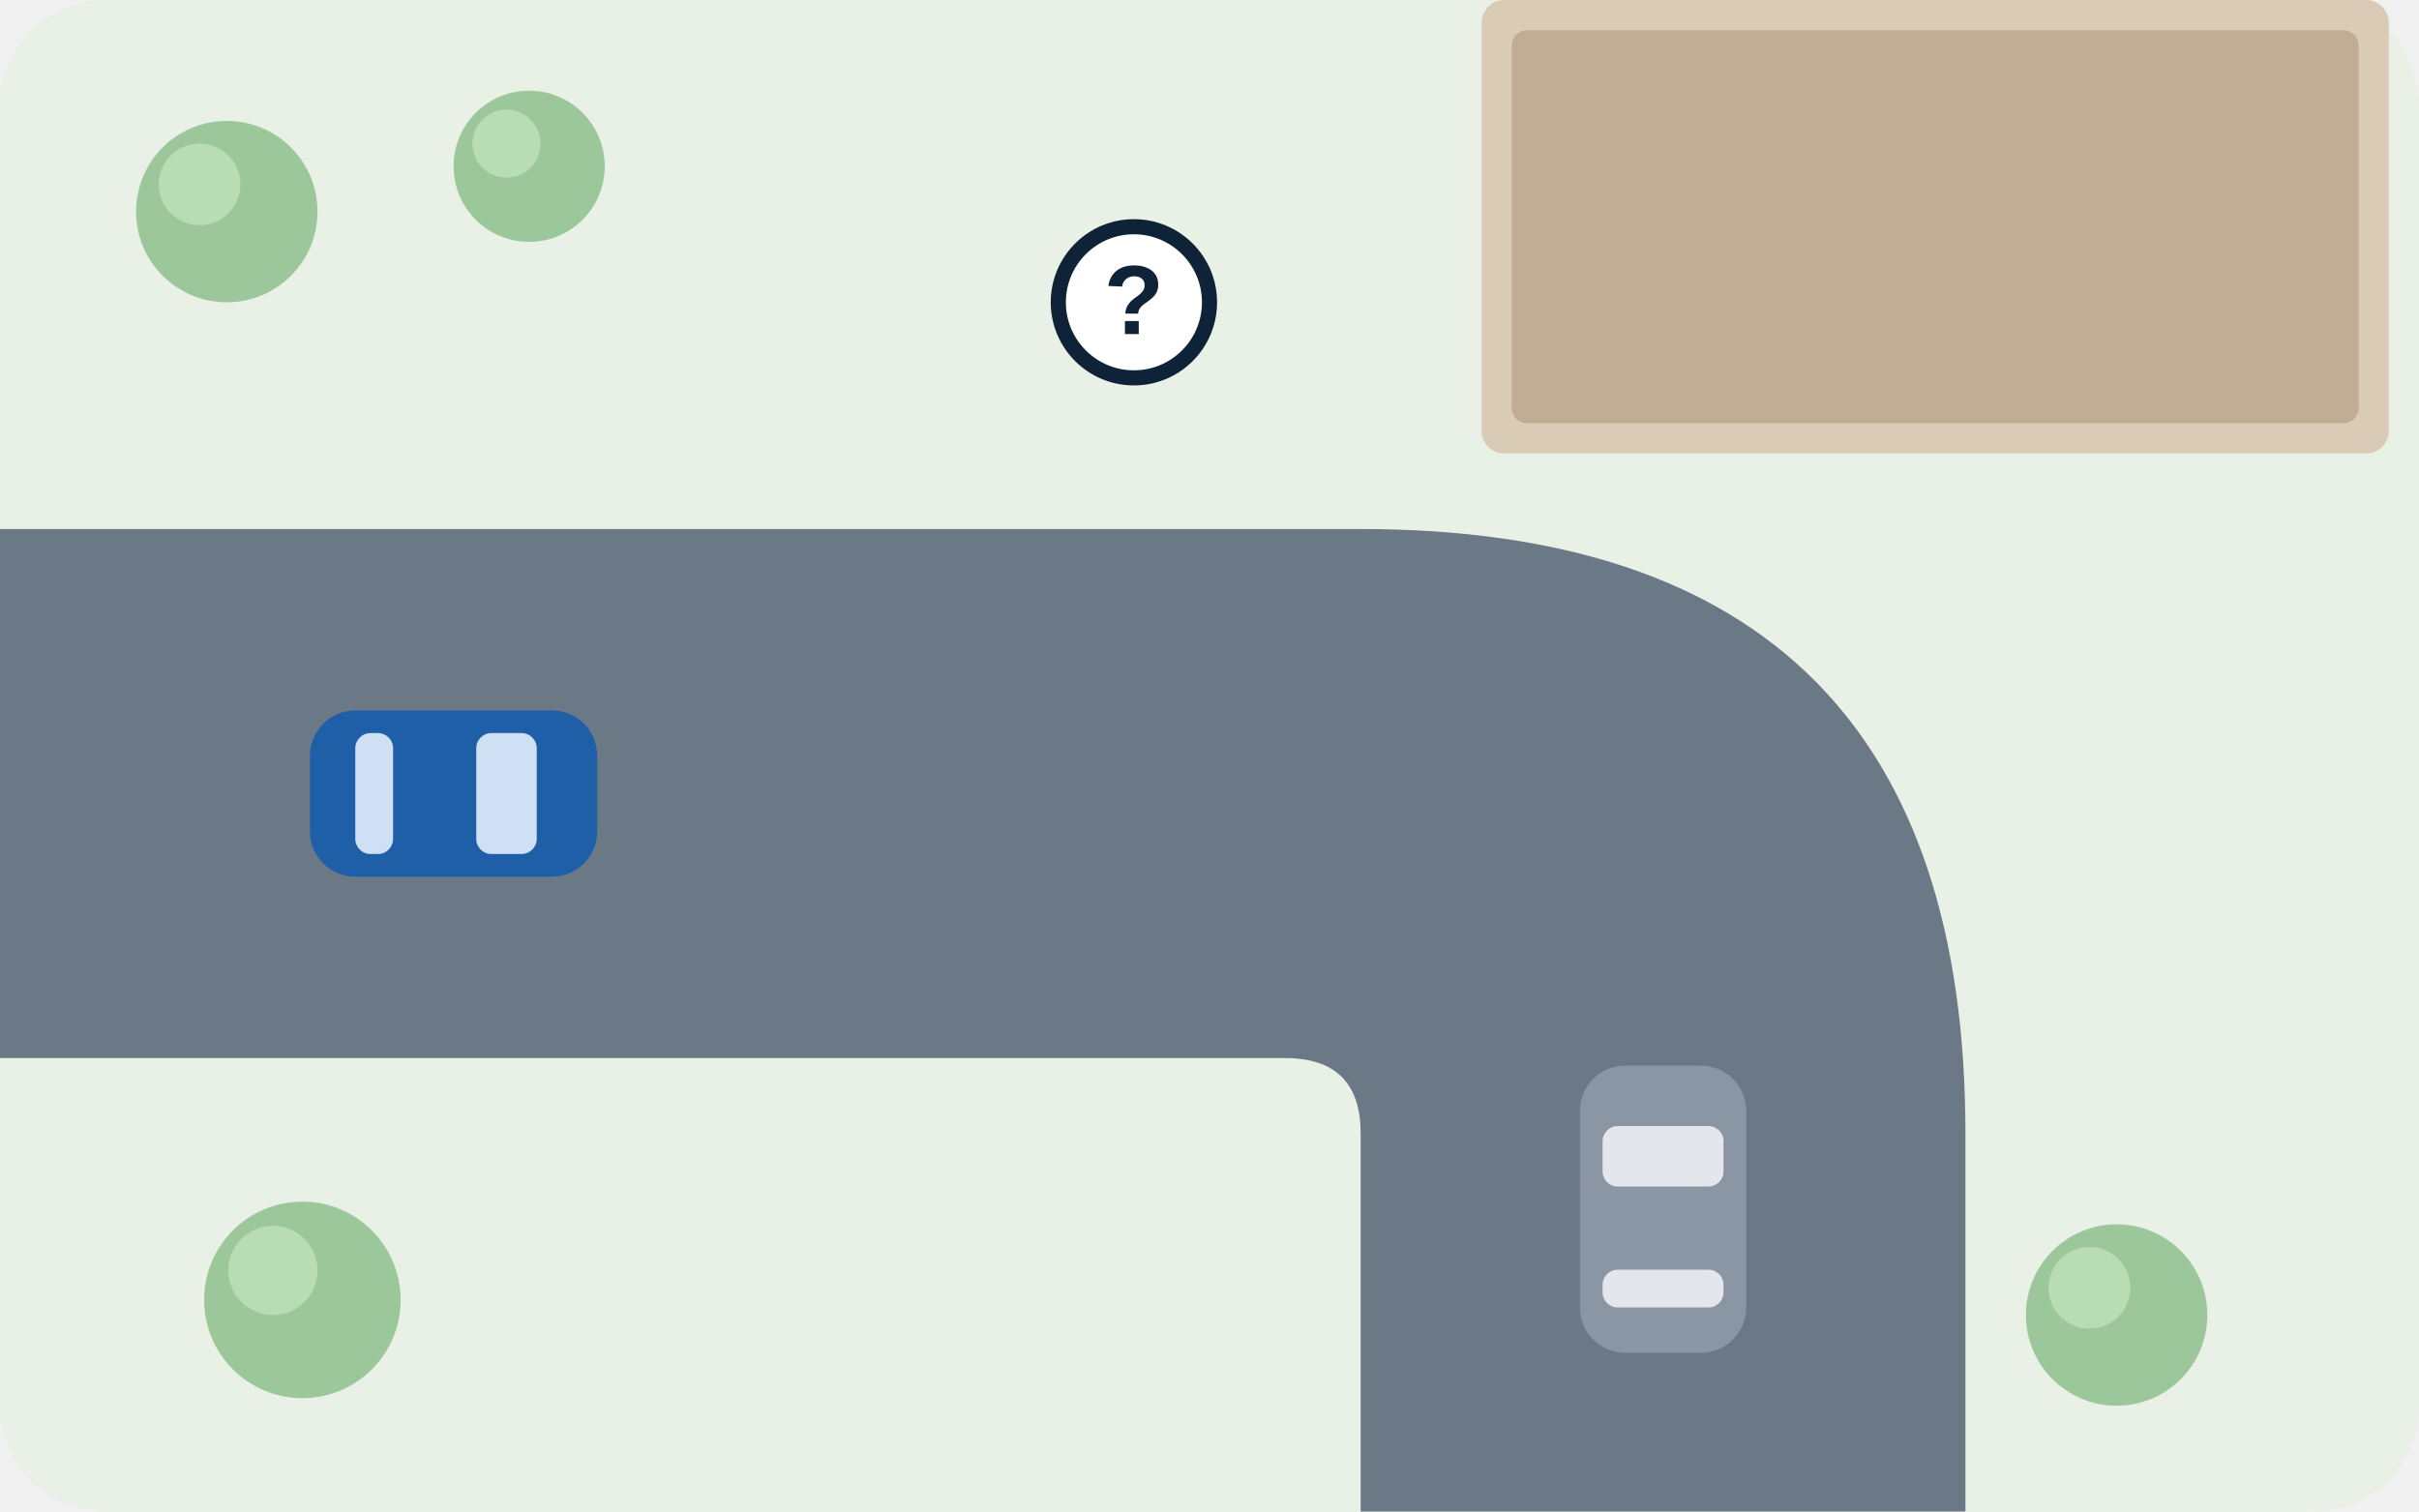
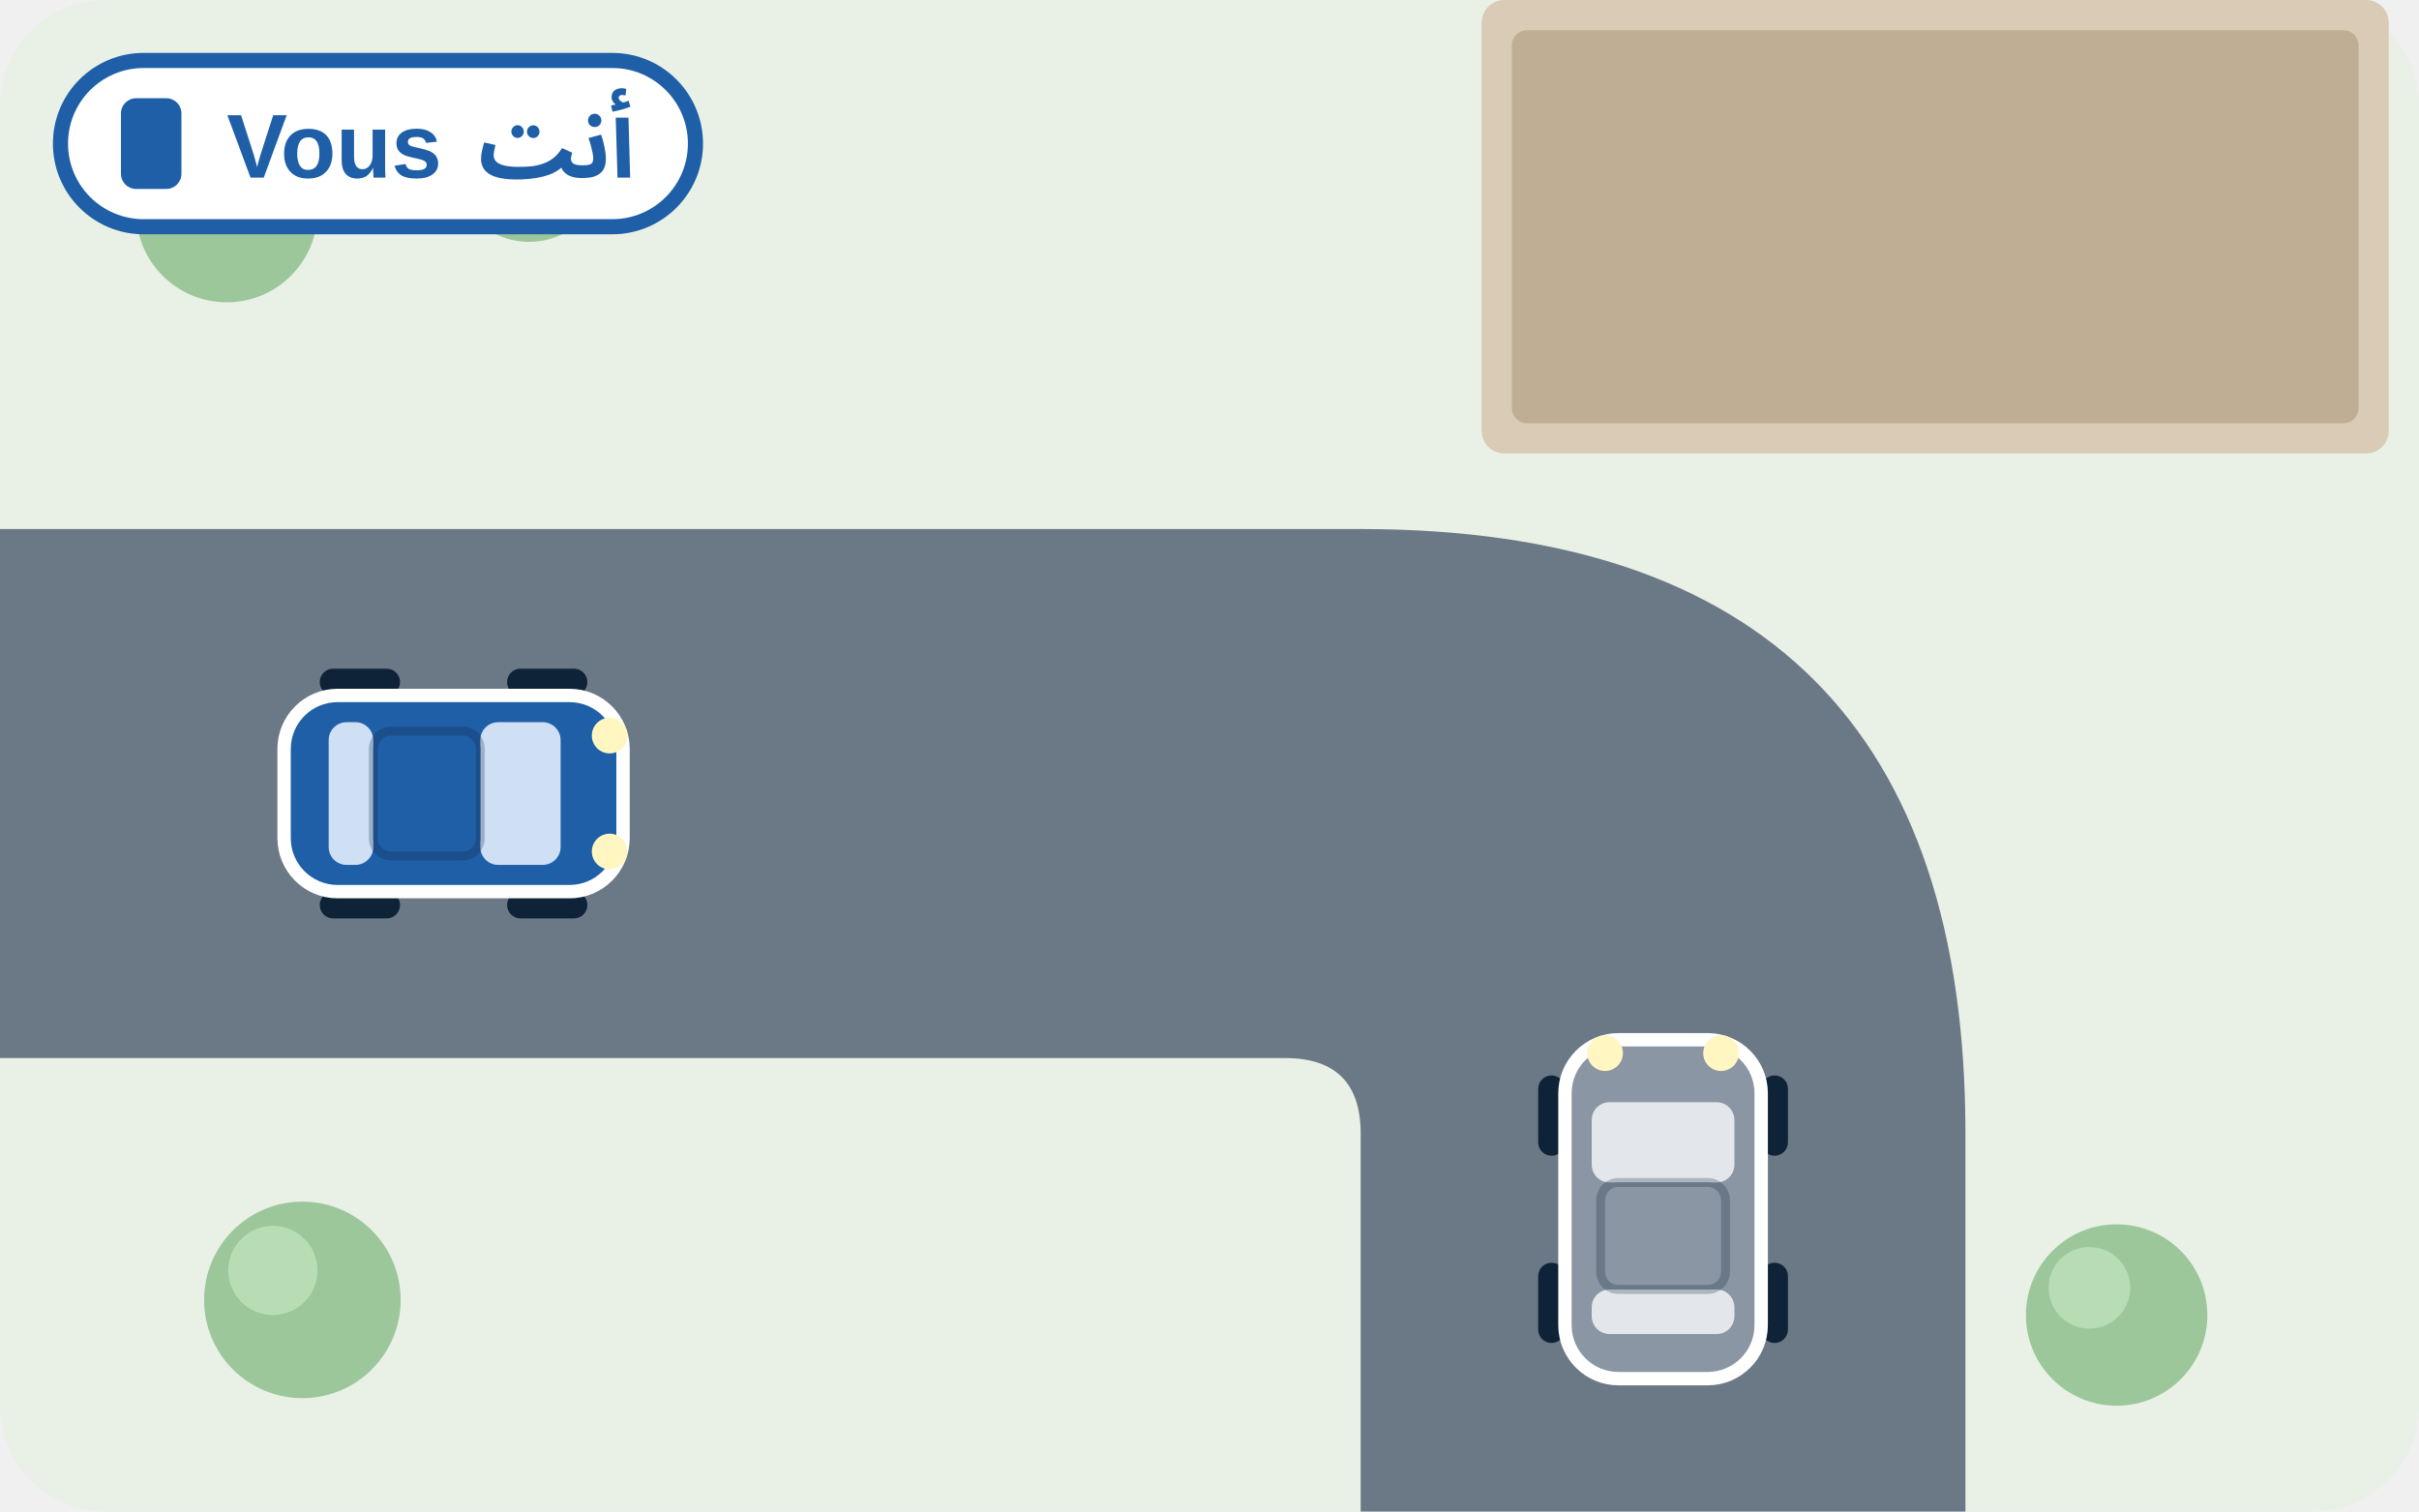
<svg xmlns="http://www.w3.org/2000/svg" viewBox="0 0 320 200">
+   <defs>
+     <g id="v-gris">
+       <rect x="-14" y="-15" width="3" height="9" rx="1.5" fill="#0E2238" />
+       <rect x="11" y="-15" width="3" height="9" rx="1.5" fill="#0E2238" />
+       <rect x="-14" y="6" width="3" height="9" rx="1.5" fill="#0E2238" />
+       <rect x="11" y="6" width="3" height="9" rx="1.5" fill="#0E2238" />
+       <rect x="-11" y="-19" width="22" height="38" rx="6" fill="#8A96A3" stroke="#fff" stroke-width="1.5" />
+       <rect x="-8" y="-12" width="16" height="9" rx="2" fill="#E3E7EB" />
+       <rect x="-8" y="9" width="16" height="5" rx="2" fill="#E3E7EB" />
+       <rect x="-7" y="-3" width="14" height="12" rx="2" fill="#8A96A3" stroke="#0E2238" stroke-opacity=".25" stroke-width="1" />
+       <circle cx="-6.5" cy="-17.5" r="2" fill="#FFF6C2" />
+       <circle cx="6.5" cy="-17.5" r="2" fill="#FFF6C2" />
+     </g>
+     <g id="v-bleu">
+       <rect x="-14" y="-15" width="3" height="9" rx="1.5" fill="#0E2238" />
+       <rect x="11" y="-15" width="3" height="9" rx="1.5" fill="#0E2238" />
+       <rect x="-14" y="6" width="3" height="9" rx="1.5" fill="#0E2238" />
+       <rect x="11" y="6" width="3" height="9" rx="1.5" fill="#0E2238" />
+       <rect x="-11" y="-19" width="22" height="38" rx="6" fill="#1F5FA8" stroke="#fff" stroke-width="1.5" />
+       <rect x="-8" y="-12" width="16" height="9" rx="2" fill="#CFE0F5" />
+       <rect x="-8" y="9" width="16" height="5" rx="2" fill="#CFE0F5" />
+       <rect x="-7" y="-3" width="14" height="12" rx="2" fill="#1F5FA8" stroke="#0E2238" stroke-opacity=".25" stroke-width="1" />
+       <circle cx="-6.5" cy="-17.5" r="2" fill="#FFF6C2" />
+       <circle cx="6.5" cy="-17.5" r="2" fill="#FFF6C2" />
+     </g>
+   </defs>
  <rect width="320" height="200" rx="14" fill="#E9F0E6" />
  <circle cx="30" cy="28" r="12" fill="#9CC79A" />
  <circle cx="26.4" cy="24.4" r="5.4" fill="#B8DDB5" />
  <circle cx="70" cy="22" r="10" fill="#9CC79A" />
  <circle cx="67" cy="19" r="4.5" fill="#B8DDB5" />
  <circle cx="250" cy="30" r="14" fill="#9CC79A" />
  <circle cx="245.8" cy="25.8" r="6.3" fill="#B8DDB5" />
  <circle cx="292" cy="22" r="9" fill="#9CC79A" />
  <circle cx="289.3" cy="19.3" r="4.1" fill="#B8DDB5" />
  <circle cx="40" cy="172" r="13" fill="#9CC79A" />
  <circle cx="36.1" cy="168.1" r="5.9" fill="#B8DDB5" />
  <circle cx="280" cy="174" r="12" fill="#9CC79A" />
  <circle cx="276.4" cy="170.4" r="5.4" fill="#B8DDB5" />
  <path d="M0 70H180Q260 70 260 150V200H180V150Q180 140 170 140H0z" fill="#6B7886" />
  <rect x="196" y="0" width="120" height="60" rx="3" fill="#D9CBB5" />
  <rect x="200" y="4" width="112" height="52" rx="2" fill="#BFAE93" />
-   <g transform="translate(220 160) rotate(0)">
-     <rect x="-11" y="-19" width="22" height="38" rx="6" fill="#8A96A3" />
-     <rect x="-8" y="-11" width="16" height="8" rx="2" fill="#E3E7EB" />
-     <rect x="-8" y="8" width="16" height="5" rx="2" fill="#E3E7EB" />
-   </g>
-   <g transform="translate(60 105) rotate(90)">
-     <rect x="-11" y="-19" width="22" height="38" rx="6" fill="#1F5FA8" />
-     <rect x="-8" y="-11" width="16" height="8" rx="2" fill="#CFE0F5" />
-     <rect x="-8" y="8" width="16" height="5" rx="2" fill="#CFE0F5" />
-   </g>
-   <circle cx="150" cy="40" r="10" fill="#fff" stroke="#0E2238" stroke-width="2" />
-   <text x="150" y="44.2" text-anchor="middle" font-family="Arial,Helvetica,sans-serif" font-weight="700" font-size="13" fill="#0E2238">?</text>
+   <use href="#v-gris" transform="translate(220 160) rotate(0) scale(1.18)" />
+   <use href="#v-bleu" transform="translate(60 105) rotate(90) scale(1.18)" />
+   <rect x="8" y="8" width="84" height="22" rx="11" fill="#fff" stroke="#1F5FA8" stroke-width="2" />
+   <rect x="16" y="13" width="8" height="12" rx="2" fill="#1F5FA8" />
+   <text x="30" y="23.5" font-family="Arial,Helvetica,sans-serif" font-weight="700" font-size="12" fill="#1F5FA8">Vous</text>
+   <text x="84" y="23.5" text-anchor="start" font-family="Tahoma,'Noto Sans Arabic','Noto Kufi Arabic','Geeza Pro',Arial,sans-serif" direction="rtl" font-weight="700" font-size="12" fill="#1F5FA8">أنت</text>
</svg>
